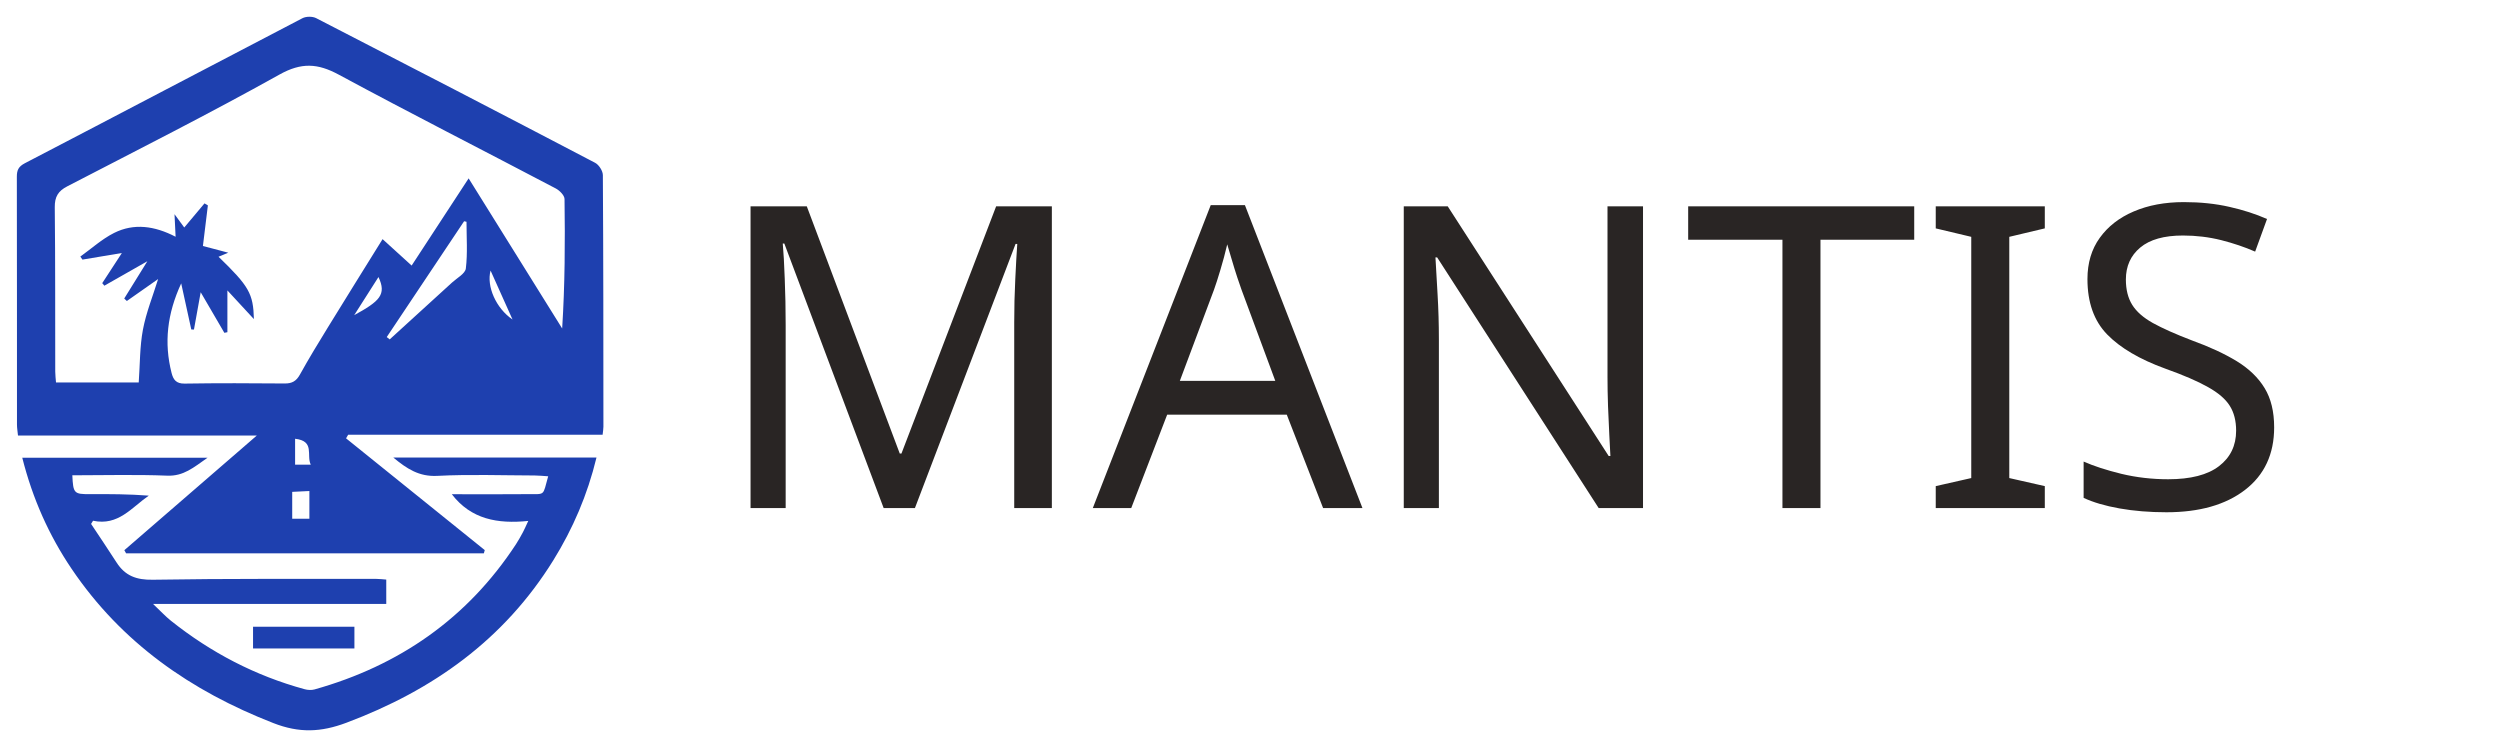
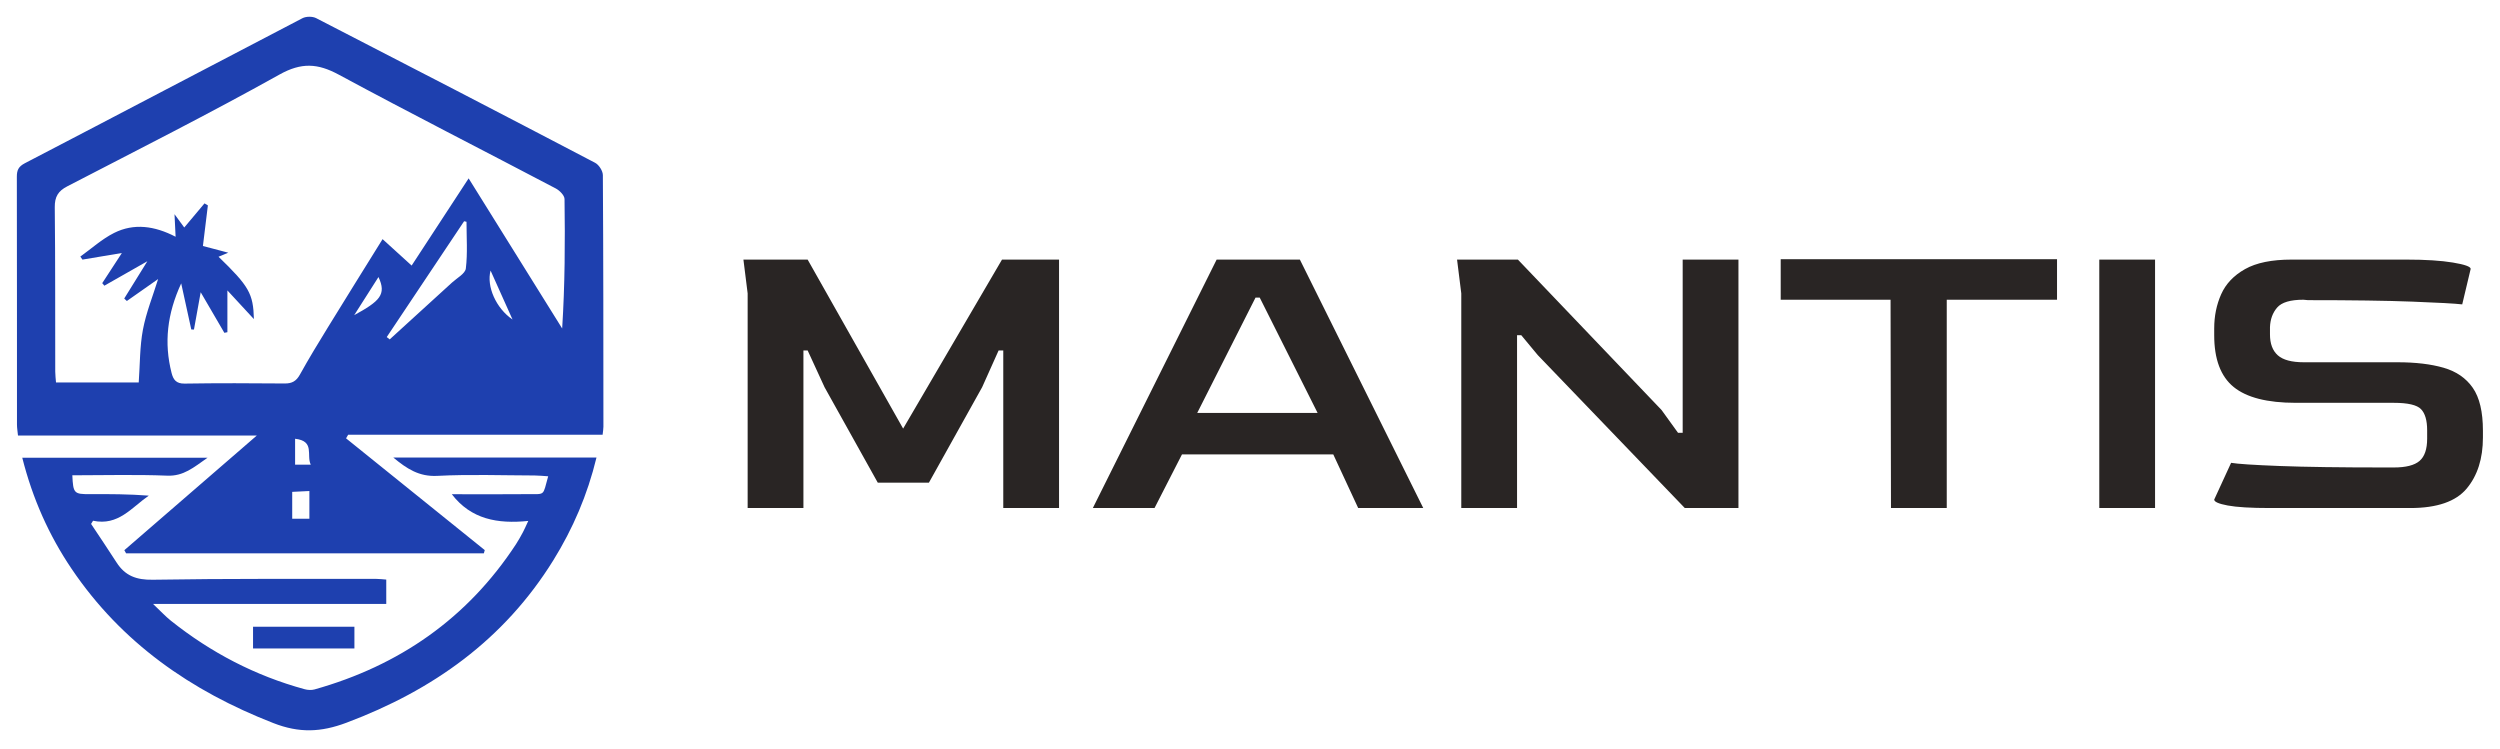
<svg xmlns="http://www.w3.org/2000/svg" width="100%" height="100%" viewBox="0 0 1213 363" version="1.1" xml:space="preserve" style="fill-rule:evenodd;clip-rule:evenodd;stroke-linejoin:round;stroke-miterlimit:2;">
  <g id="full-logo" transform="matrix(2.425773,0,0,0.724945,0,0)">
    <rect x="0" y="0" width="500" height="500" style="fill:none;" />
    <g transform="matrix(0.131616,0,0,0.440405,-82.74628,-234.4455)">
      <path d="M1154.61,1198.5C1224.86,1255.11 1295.11,1311.72 1365.37,1368.33L1364.02,1373.22L820.32,1373.22L817.657,1368.48C883.306,1311.66 948.956,1254.83 1019,1194.21L656.019,1194.21C655.393,1187.67 654.495,1182.66 654.492,1177.64C654.425,1052.11 654.539,926.568 654.294,801.031C654.274,790.978 656.683,785.501 666.607,780.342C807.317,707.201 947.608,633.253 1088.28,560.04C1093.87,557.129 1103.56,557.032 1109.14,559.902C1250.71,632.692 1392.05,705.936 1533.09,779.745C1538.86,782.767 1544.83,792.034 1544.87,798.429C1545.68,925.909 1545.64,1053.39 1545.71,1180.88C1545.71,1184.62 1544.98,1188.37 1544.49,1193.03L1157.78,1193.03C1156.72,1194.85 1155.67,1196.68 1154.61,1198.5ZM1337.65,869.377L1334.01,868.554L1216.44,1044.56L1220.9,1048.15C1252.51,1019.34 1284.17,990.575 1315.71,961.691C1323.21,954.823 1335.7,948.201 1336.64,940.356C1339.45,916.992 1337.65,893.077 1337.65,869.377ZM1166.95,1011.31C1205.64,990.135 1216.51,980.035 1203.86,953.366C1192.06,971.881 1180.76,989.629 1166.95,1011.31ZM1407.59,1017.91C1396.47,993.115 1385.35,968.314 1374.22,943.515C1367.77,967.401 1382.53,1000.93 1407.59,1017.91ZM1077.16,1199.13L1077.16,1238.52L1100.97,1238.52C1093.95,1224.17 1107.65,1202.58 1077.16,1199.13ZM1098.87,1278.55C1089.48,1279.01 1081.62,1279.4 1072.77,1279.83L1072.77,1320.65L1098.87,1320.65L1098.87,1278.55ZM933.684,976.438L923.453,1033.19C922.095,1033.13 920.737,1033.08 919.379,1033.03L904.063,963.004C882.733,1009.19 877.772,1053.23 889.417,1099.04C892.033,1109.33 896.382,1115.51 909.254,1115.3C959.981,1114.47 1010.73,1114.69 1061.47,1115.13C1072.59,1115.23 1079.04,1111.43 1084.49,1101.59C1098.03,1077.15 1112.6,1053.27 1127.23,1029.46C1154.4,985.231 1181.91,941.212 1210.1,895.769L1254.27,935.914C1282.8,892.264 1310.53,849.856 1340.89,803.411C1389.86,882.018 1436.45,956.781 1483.03,1031.54C1487.22,964.747 1487.55,899.759 1486.62,834.789C1486.54,829.272 1479.12,821.805 1473.27,818.731C1363.38,760.955 1252.67,704.694 1143.42,645.736C1111.49,628.505 1086.8,627 1053.42,645.639C947.342,704.868 838.764,759.636 730.853,815.554C716.952,822.757 711.763,831.468 711.93,847.298C712.81,930.555 712.472,1013.82 712.647,1097.09C712.659,1102.66 713.423,1108.23 713.819,1113.56L839.519,1113.56C841.496,1085.88 841.043,1059.06 845.917,1033.25C850.837,1007.19 861.038,982.127 868.994,956.405L821.481,989.767L817.484,986.016L852.64,929.338L787.26,966.528L784.074,962.635L813.904,916.834L753.997,926.861L750.789,922.24C767.802,910.094 783.635,895.592 802.096,886.334C832.282,871.198 863.665,875.576 895.567,892.139L893.905,857.862L908.702,878.083L939.49,841.421L944.608,844.471L937.075,906.18L975.567,916.365L960.787,922.502C1007.14,967.346 1013.6,978.505 1014.56,1017.3C1001.31,1002.96 989.116,989.768 974.268,973.706L974.268,1037.2C972.729,1037.51 971.189,1037.81 969.65,1038.12L933.684,976.438ZM662.538,1228L944.07,1228C922.912,1242.76 907.615,1256.2 882.877,1255.21C834.884,1253.29 786.76,1254.65 738.626,1254.65C739.867,1282.22 741.235,1283.44 765.4,1283.3C794.983,1283.13 824.567,1283.26 854.774,1285.57C828.795,1303.53 808.462,1331.93 770.111,1323.71C769.113,1325.32 768.114,1326.93 767.116,1328.55C780.024,1348.03 793.168,1367.37 805.776,1387.05C818.824,1407.41 835.918,1413.81 860.898,1413.38C974.037,1411.48 1087.22,1412.22 1200.39,1412.08C1205.42,1412.07 1210.45,1412.76 1215.7,1413.14L1215.7,1450.18L861.306,1450.18C873.18,1461.41 880.322,1469.22 888.494,1475.73C949.206,1524.08 1016.72,1559.33 1091.73,1579.77C1096.41,1581.04 1102.03,1581.39 1106.63,1580.1C1235.53,1543.87 1338.94,1472.14 1412.79,1359.49C1416.7,1353.52 1420.11,1347.21 1423.52,1340.94C1425.65,1337.02 1427.36,1332.86 1431.51,1324.01C1385.08,1328.76 1344.55,1321.61 1315.32,1283.41C1353.56,1283.41 1391.63,1283.72 1429.69,1283.3C1458.03,1282.99 1453.12,1287 1461.78,1256.17C1454.8,1255.73 1448.1,1254.96 1441.39,1254.94C1391.96,1254.81 1342.44,1252.98 1293.14,1255.53C1265.54,1256.96 1246.94,1244.68 1226.46,1227.7L1535.18,1227.7C1521.46,1284.39 1499.43,1335.67 1469.55,1383.87C1394.73,1504.53 1286.48,1581.44 1155.06,1630.73C1116.25,1645.28 1083.51,1646.58 1044.05,1631.19C918.762,1582.34 813.515,1509.2 737.625,1396.95C703.16,1345.97 678.329,1290.44 662.538,1228ZM1013.24,1517.83L1013.24,1484.85L1167.3,1484.85L1167.3,1517.83L1013.24,1517.83Z" style="fill:rgb(30,64,175);" />
    </g>
    <g transform="matrix(1.690227,0,0,5.655747,-681.1844,-980.7249)">
-       <g transform="matrix(50,0,0,50,699.8388,233.5229)">
-             </g>
-       <text x="486.989px" y="233.523px" style="font-family:'Goldman-Regular', 'Goldman';font-size:50px;fill:rgb(41,37,36);">MANTIS</text>
+       <path d="M491.489,233.523L491.489,208.123L490.989,204.123L498.589,204.123L509.889,224.123L521.589,204.123L528.339,204.123L528.339,233.523L521.739,233.523L521.739,214.873L521.189,214.873L519.239,219.223L512.939,230.523L506.889,230.523L500.589,219.223L498.589,214.873L498.089,214.873L498.089,233.523L491.489,233.523ZM532.339,233.523L546.989,204.123L556.839,204.123L571.439,233.523L563.739,233.523L560.789,227.173L542.889,227.173L539.639,233.523L532.339,233.523ZM544.689,222.273L558.939,222.273L552.089,208.623L551.589,208.623L544.689,222.273ZM575.939,233.523L575.939,208.123L575.439,204.123L582.639,204.123L599.639,221.923L601.589,224.623L602.139,224.623L602.139,204.123L608.739,204.123L608.739,233.523L602.389,233.523L584.989,215.423L583.039,213.073L582.539,213.073L582.539,233.523L575.939,233.523ZM626.789,233.523L626.739,208.873L613.739,208.873L613.739,204.073L646.439,204.073L646.439,208.873L633.389,208.873L633.389,233.523L626.789,233.523ZM651.439,233.523L651.439,204.123L658.039,204.123L658.039,233.523L651.439,233.523ZM671.639,233.523C669.372,233.523 667.705,233.423 666.639,233.223C665.572,233.023 665.039,232.79 665.039,232.523L667.039,228.173C667.805,228.306 669.714,228.431 672.764,228.548C675.814,228.665 680.005,228.723 685.339,228.723L686.289,228.723C687.722,228.723 688.739,228.465 689.339,227.948C689.939,227.431 690.239,226.556 690.239,225.323L690.239,224.323C690.239,223.156 689.997,222.323 689.514,221.823C689.03,221.323 687.955,221.073 686.289,221.073L674.689,221.073C671.322,221.073 668.872,220.448 667.339,219.198C665.805,217.948 665.039,215.906 665.039,213.073L665.039,212.273C665.039,210.806 665.314,209.456 665.864,208.223C666.414,206.99 667.355,205.998 668.689,205.248C670.022,204.498 671.855,204.123 674.189,204.123L687.789,204.123C690.055,204.123 691.889,204.24 693.289,204.473C694.689,204.706 695.389,204.956 695.389,205.223L694.389,209.423C693.522,209.323 691.555,209.215 688.489,209.098C685.422,208.981 681.305,208.923 676.139,208.923L675.589,208.873C674.055,208.873 673.022,209.181 672.489,209.798C671.955,210.415 671.672,211.19 671.639,212.123L671.639,212.973C671.639,214.073 671.947,214.898 672.564,215.448C673.18,215.998 674.205,216.273 675.639,216.273L686.739,216.273C688.872,216.273 690.689,216.49 692.189,216.923C693.689,217.356 694.839,218.148 695.639,219.298C696.439,220.448 696.839,222.14 696.839,224.373L696.839,225.173C696.839,227.673 696.197,229.69 694.914,231.223C693.63,232.756 691.405,233.523 688.239,233.523L671.639,233.523Z" style="fill:rgb(41,37,36);" />
    </g>
  </g>
</svg>
